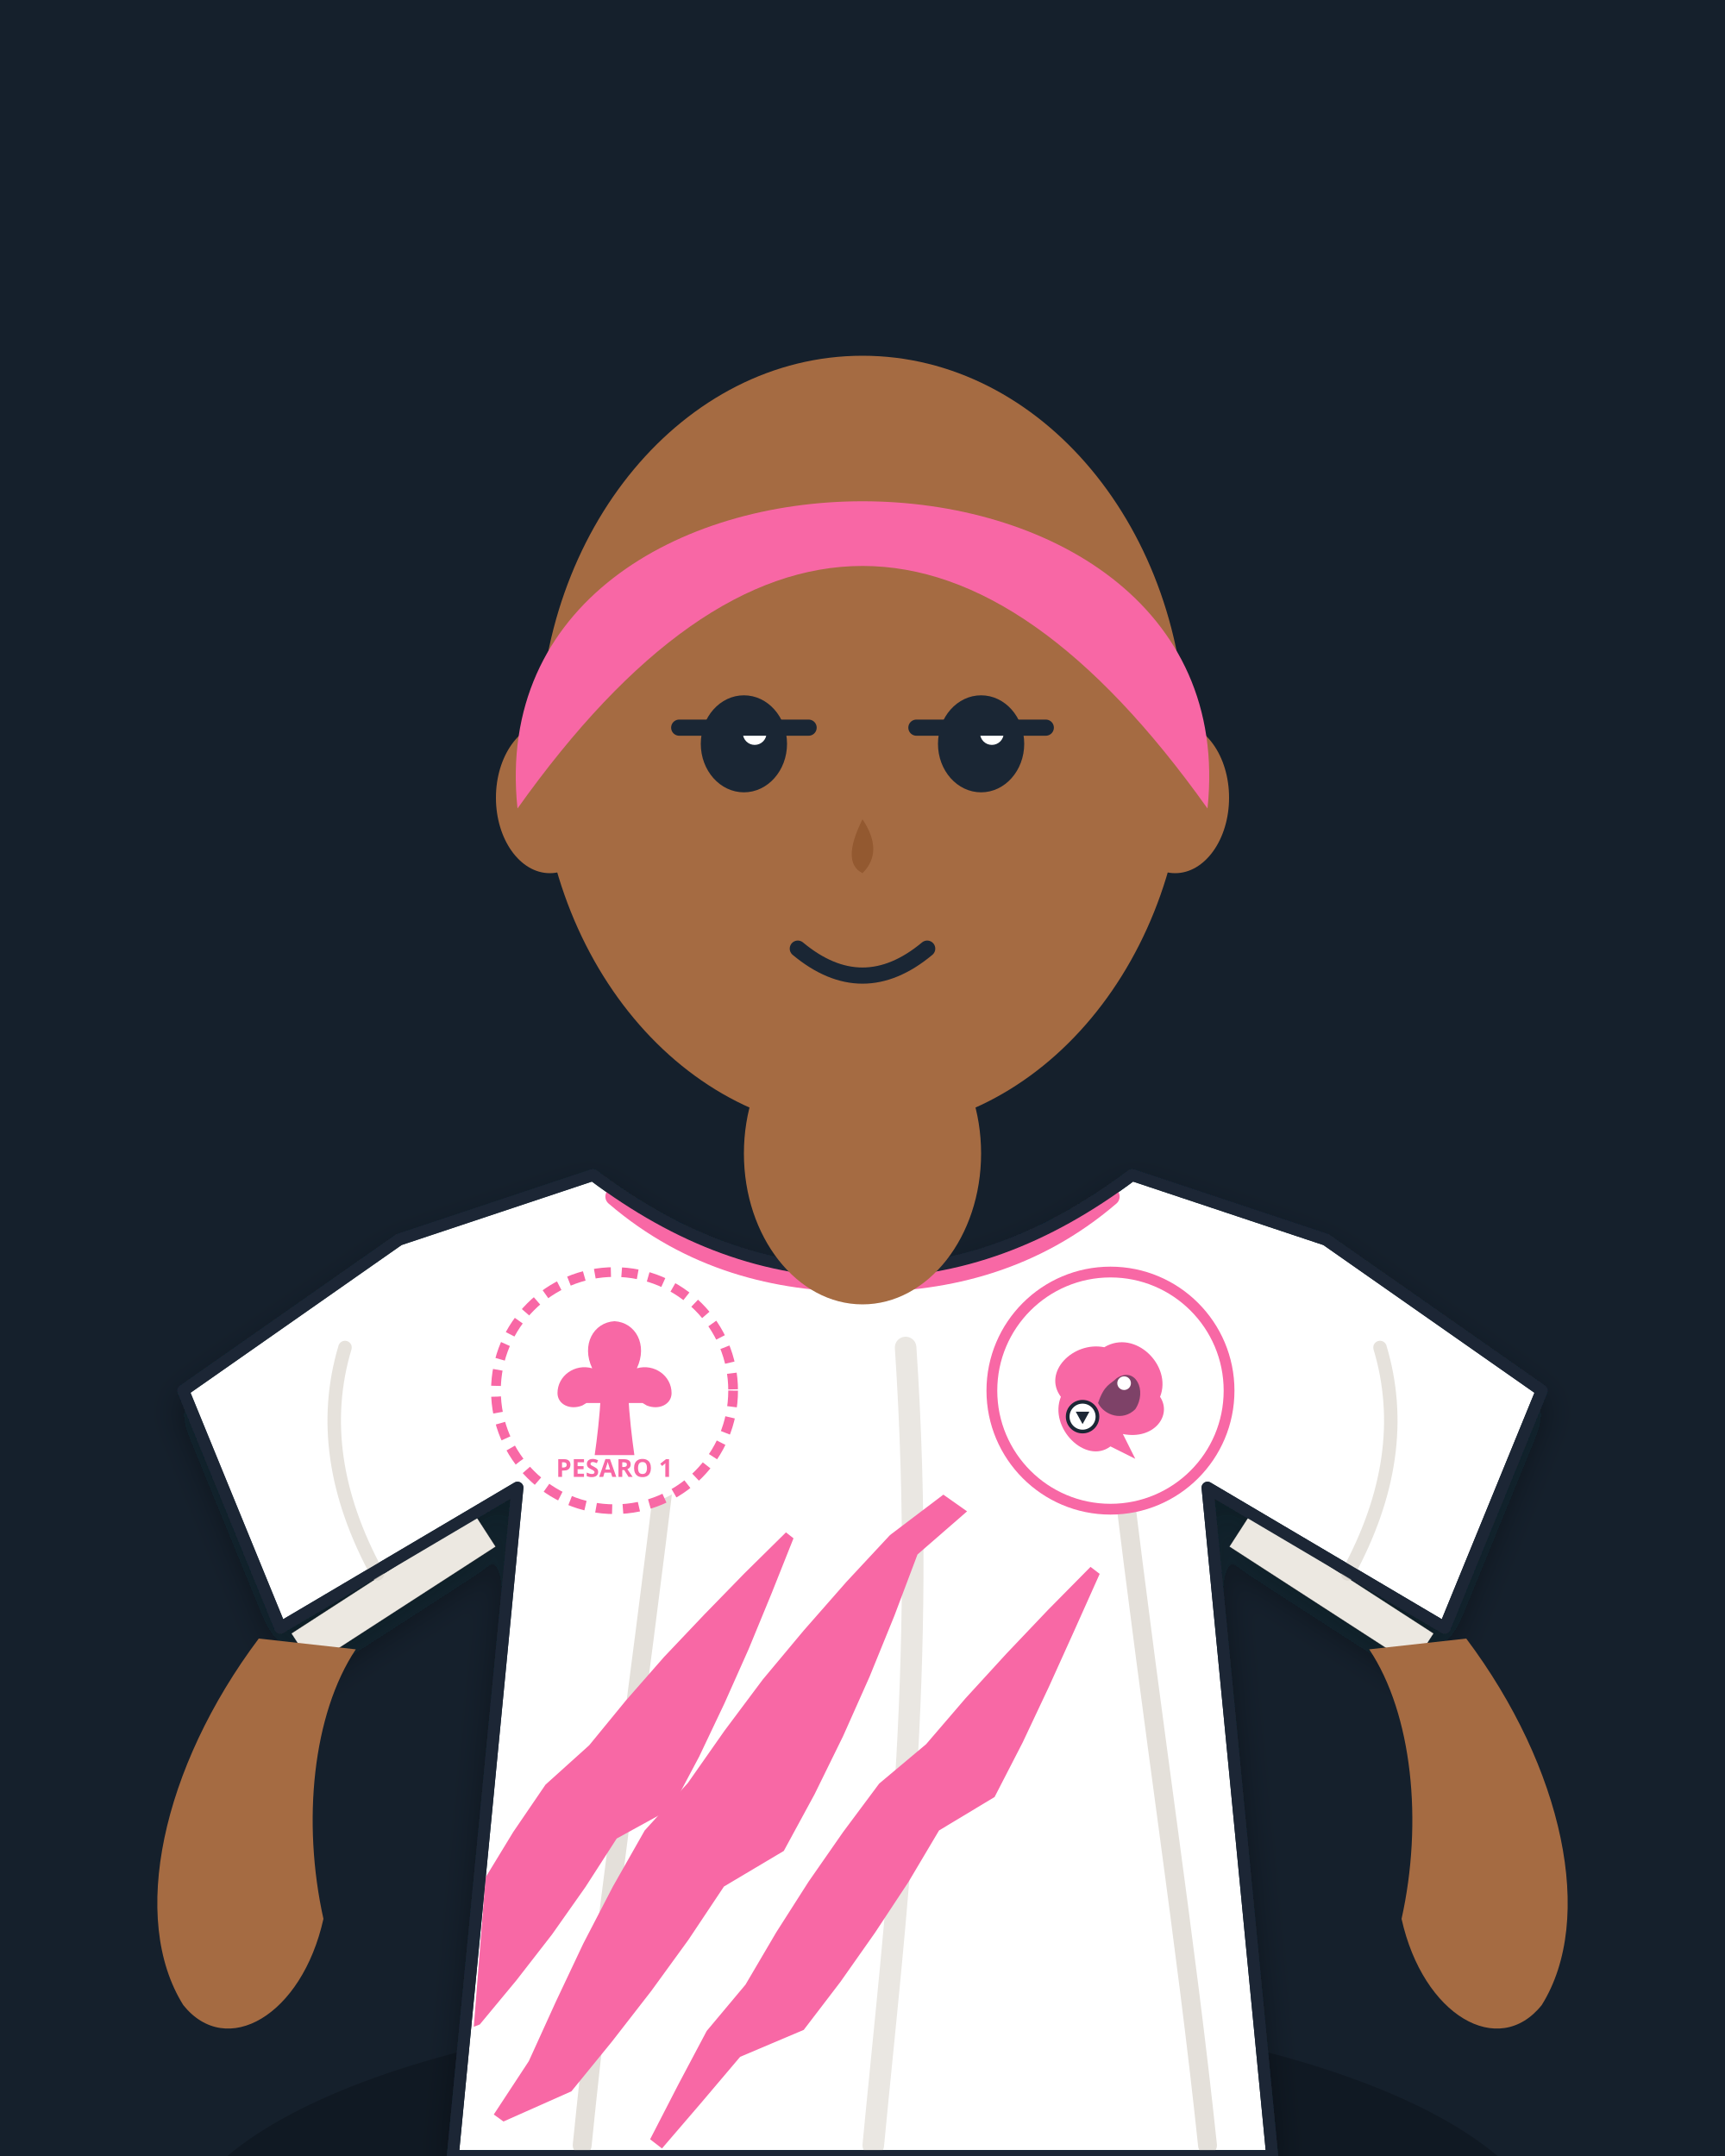
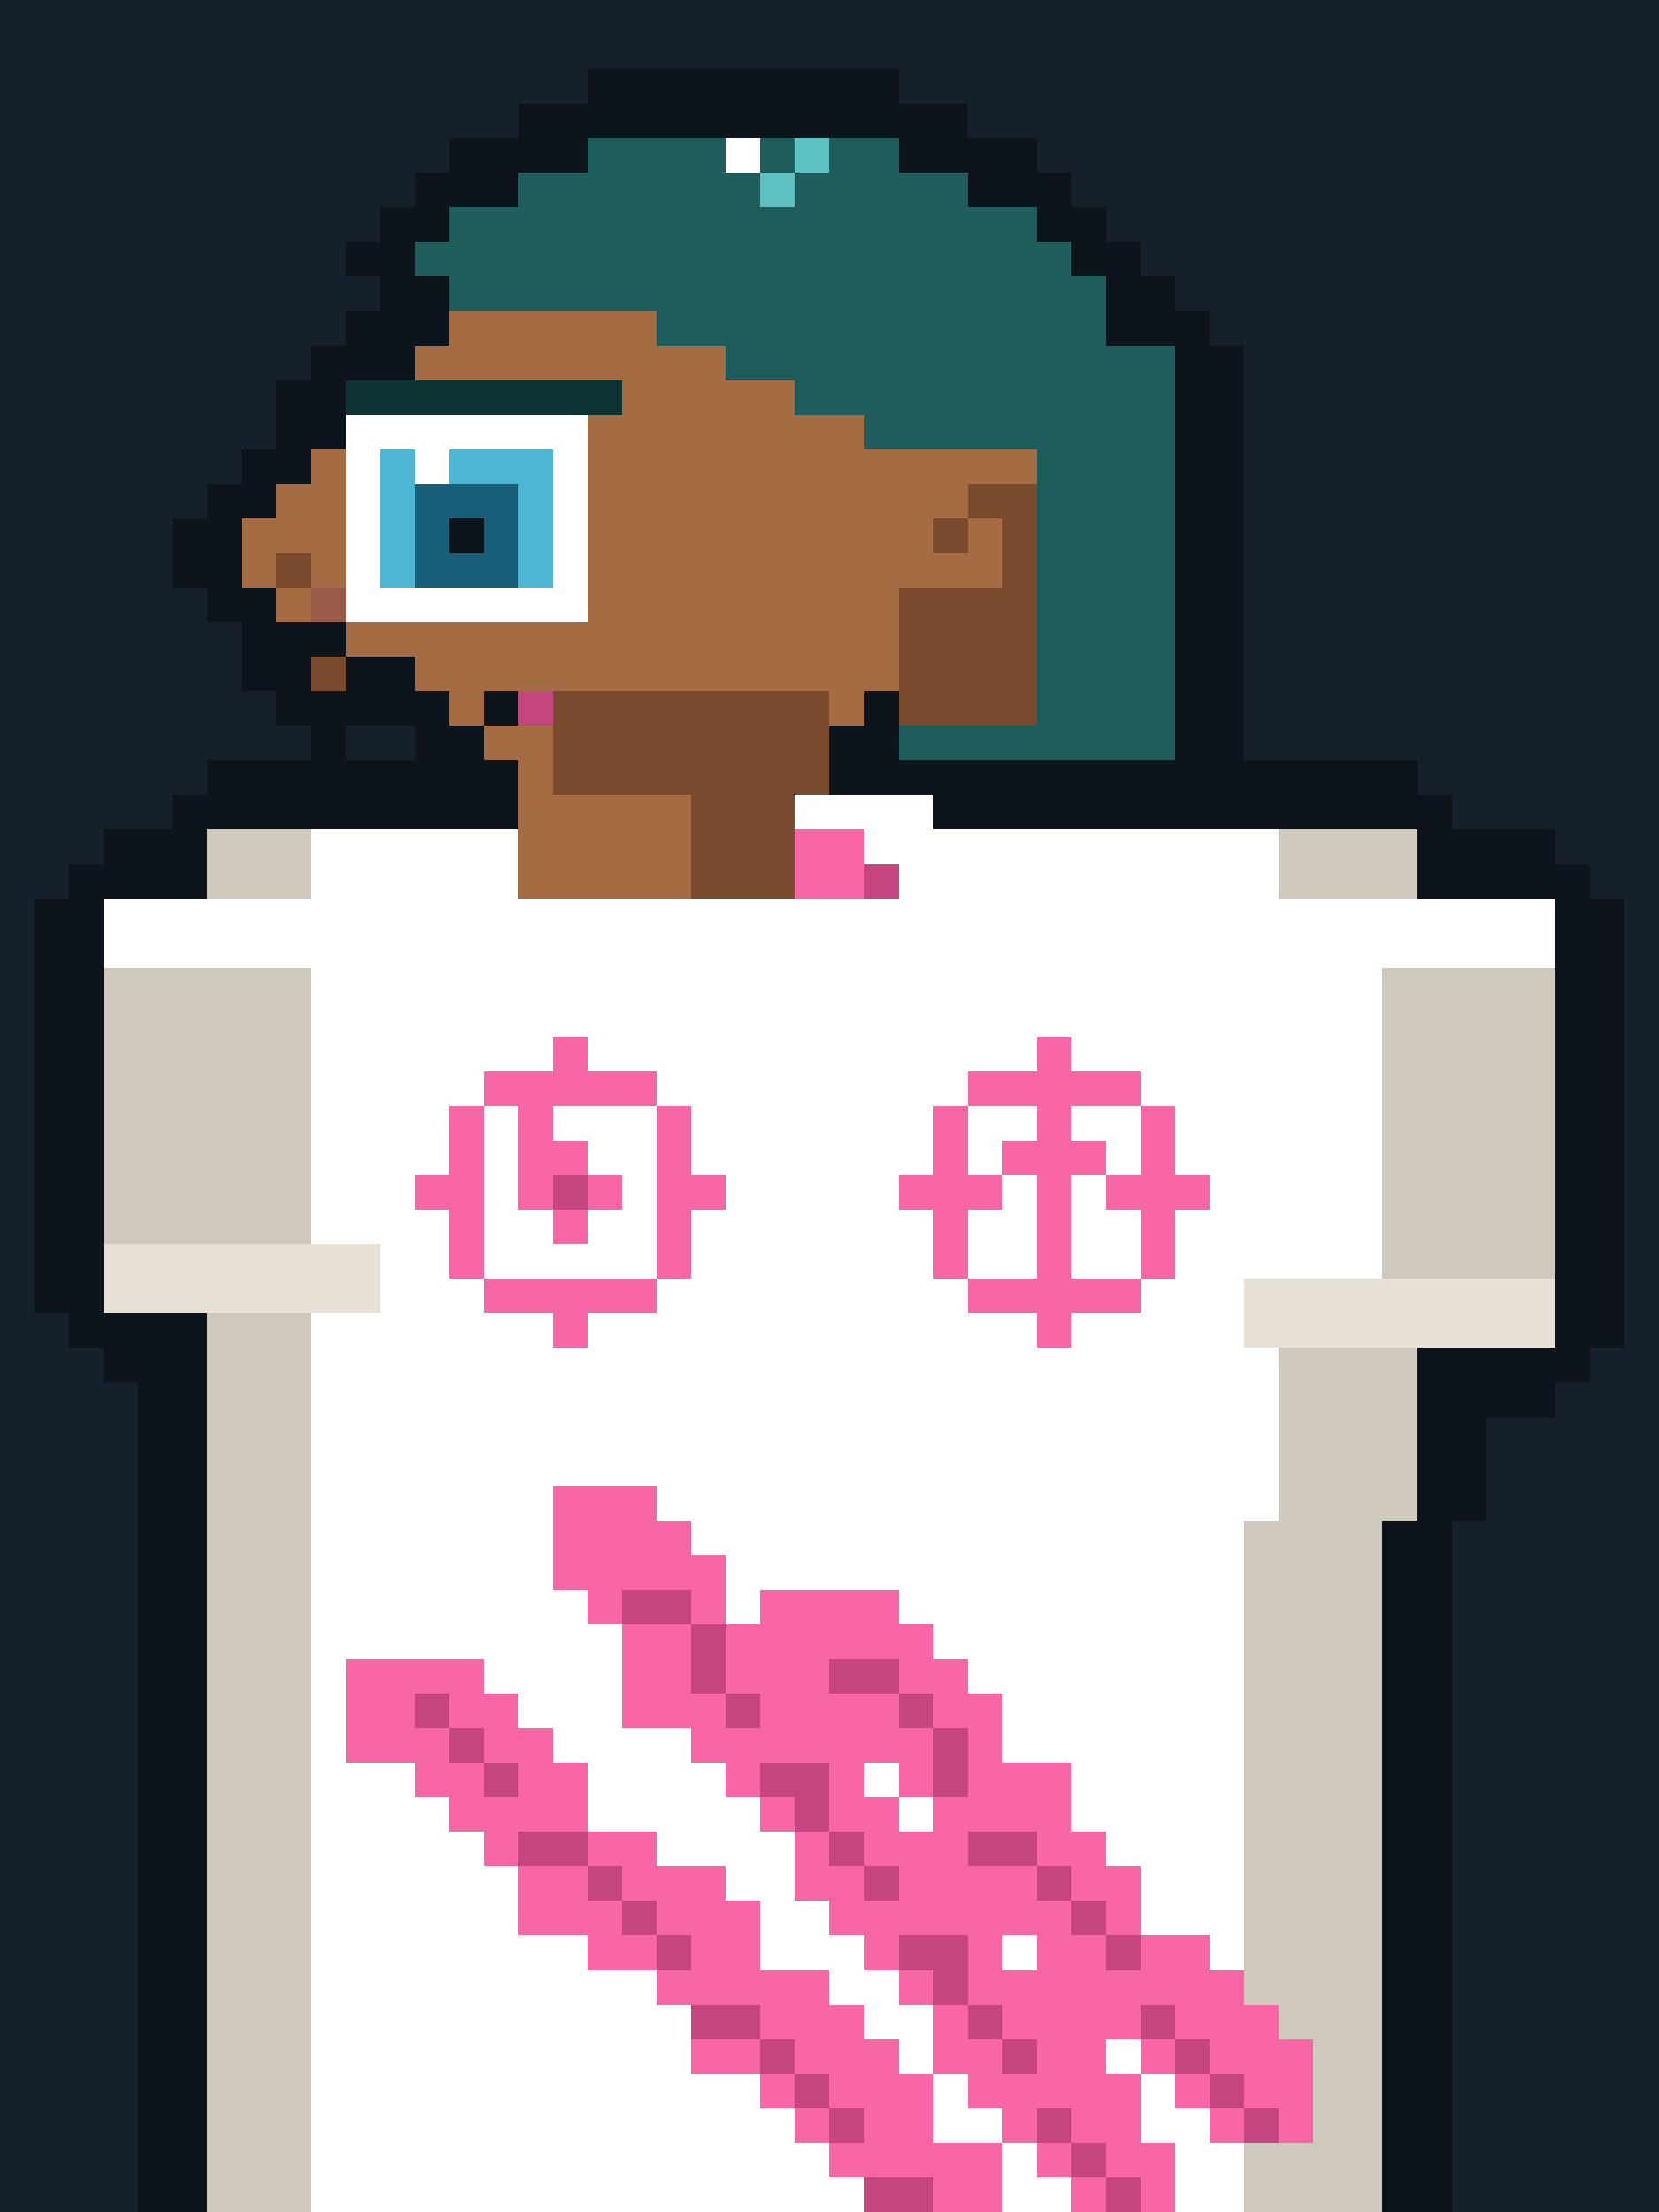
- <svg xmlns="http://www.w3.org/2000/svg" viewBox="0 0 320 400" width="320" height="400" role="img" aria-label="">
-   <defs>
-     <clipPath id="p-federico-13-torso">
-       <path d="M98 248 C120 240 140 246 160 246 C180 246 200 240 222 248 L234 400 L86 400 Z" />
-     </clipPath>
-     <linearGradient id="p-federico-13-shine" x1="0" y1="0" x2="1" y2="1">
-       <stop offset="0" stop-color="#ffffff" stop-opacity="0.28" />
-       <stop offset="0.45" stop-color="#ffffff" stop-opacity="0" />
-     </linearGradient>
-     <filter id="p-federico-13-soft" x="-10%" y="-10%" width="120%" height="120%">
-       <feDropShadow dx="0" dy="3" stdDeviation="3" flood-color="#0d141c" flood-opacity="0.35" />
-     </filter>
-   </defs>
-   <rect width="320" height="400" fill="#15202c" />
-   <ellipse cx="160" cy="418" rx="128" ry="46" fill="#0d141c" opacity="0.55" />
-   <g id="kit-body" filter="url(#p-federico-13-soft)">
-     <path d="M110 218 C126 230 142 236 160 236 C178 236 194 230 210 218 L246 230 L286 258 L268 302 L224 276 L236 400 L84 400 L96 276 L52 302 L34 258 L74 230 Z" fill="#ffffff" stroke="#1a2634" stroke-width="2.2" stroke-linejoin="round" />
-     <path d="M110 218 C126 230 142 236 160 236 C178 236 194 230 210 218 L246 230 L286 258 L268 302 L224 276 L236 400 L84 400 L96 276 L52 302 L34 258 L74 230 Z" fill="url(#p-federico-13-shine)" />
-     <path d="M56 306 L90 284" fill="none" stroke="#ece8e1" stroke-width="7" stroke-linecap="butt" />
-     <path d="M264 306 L230 284" fill="none" stroke="#ece8e1" stroke-width="7" stroke-linecap="butt" />
-     <path d="M114 222 C128 234 144 238 160 238 C176 238 192 234 206 222" fill="none" stroke="#f867a5" stroke-width="3.4" stroke-linecap="round" />
-     <path d="M124 268 C118 318 112 358 108 398" fill="none" stroke="#d8d3ca" stroke-width="3.5" stroke-linecap="round" opacity="0.7" />
-     <path d="M168 250 C172 310 166 356 162 398" fill="none" stroke="#d8d3ca" stroke-width="4" stroke-linecap="round" opacity="0.55" />
-     <path d="M208 272 C214 322 220 360 224 398" fill="none" stroke="#d8d3ca" stroke-width="3.5" stroke-linecap="round" opacity="0.7" />
-     <path d="M64 250 Q58 270 70 292" fill="none" stroke="#d8d3ca" stroke-width="2.5" stroke-linecap="round" opacity="0.65" />
-     <path d="M256 250 Q262 270 250 292" fill="none" stroke="#d8d3ca" stroke-width="2.5" stroke-linecap="round" opacity="0.65" />
-     <g clip-path="url(#p-federico-13-torso)" id="claw-slashes" fill="#f867a5">
-       <path d="M70.1 388.1L77.2 380.1L89.0 375.6L95.8 367.4L102.4 358.9L108.6 350.1L114.4 341.1L124.6 335.5L129.7 325.9L134.4 316.0L138.9 305.9L143.1 295.7L147.2 285.4L145.8 284.3L138.1 291.9L130.6 299.6L123.2 307.4L116.1 315.5L109.3 323.8L101.2 331.1L95.2 339.9L89.6 349.1L84.3 358.5L79.3 368.2L72.8 376.7L68.1 386.6Z" />
-       <path d="M93.4 393.6L106.0 388.0L113.5 378.8L120.8 369.4L127.7 359.9L134.3 350.0L145.4 343.4L151.1 332.9L156.4 322.1L161.3 311.1L165.9 299.8L170.2 288.4L179.4 280.4L175.0 277.3L165.1 284.8L157.0 293.5L149.1 302.5L141.5 311.6L134.4 321.1L127.6 330.8L119.6 339.6L113.7 350.0L108.2 360.6L103.1 371.4L98.1 382.4L91.6 392.3Z" />
-       <path d="M122.8 398.6L130.1 390.1L137.3 381.6L149.1 376.6L155.9 367.7L162.3 358.6L168.5 349.2L174.2 339.6L184.5 333.4L189.7 323.3L194.6 312.9L199.3 302.5L204.0 292.0L202.3 290.7L194.4 298.7L186.7 306.8L179.1 315.1L171.8 323.6L163.1 330.9L156.4 339.9L150.0 349.1L144.0 358.5L138.3 368.2L131.1 376.8L125.8 386.8L120.6 396.9Z" />
-     </g>
-     <g id="badge-agesci" transform="translate(114 258)">
-       <circle r="22" fill="#ffffff" stroke="#f867a5" stroke-width="1.8" stroke-dasharray="3 2" />
-       <g transform="scale(1.15)">
-         <path fill="#f867a5" d="M0 -11.2 C3.4 -11 5.4 -7.4 3.6 -3.6 C6.4 -4.4 9.2 -2.4 9.2 0.4 C9.2 2.2 7.2 3.2 5.2 2.4 L2.2 0.6 C2.4 4.2 2.8 7.6 3.2 10.4 H-3.2 C-2.8 7.6 -2.4 4.2 -2.2 0.6 L-5.2 2.4 C-7.2 3.2 -9.2 2.2 -9.2 0.4 C-9.2 -2.4 -6.4 -4.4 -3.6 -3.6 C-5.4 -7.4 -3.4 -11 0 -11.2 Z M-5.6 0.2 H5.6 V2 H-5.6 Z" />
-       </g>
-       <text x="0" y="16" text-anchor="middle" font-size="4.6" font-family="ui-sans-serif, system-ui, sans-serif" font-weight="700" fill="#f867a5">PESARO 1</text>
-     </g>
-     <g id="badge-sacchos" transform="translate(206 258)">
-       <circle r="22" fill="#ffffff" stroke="#f867a5" stroke-width="2" />
-       <g transform="scale(1.15)">
-         <path fill="#f867a5" d="M-1 -7 C4 -10 10 -4 8 1 C10 4 7 8 2 7 L4 11 L0 9 C-4 12 -10 6 -8 1 C-11 -3 -6 -8 -1 -7 Z" />
-         <path fill="#1a2634" d="M1 -2 C4 -4 6 0 4 3 C2 5 -1 4 -2 2 C-1 -1 0 -1 1 -2 Z" opacity="0.55" />
-         <circle cx="2.2" cy="-1.2" r="1.1" fill="#ffffff" />
-         <circle cx="-4.5" cy="4.2" r="2.4" fill="#ffffff" stroke="#1a2634" stroke-width="0.6" />
-         <path fill="#1a2634" d="M-5.6 3.4 L-3.4 3.4 L-4.5 5.4 Z" />
-       </g>
-     </g>
-     <path d="M110 218 C126 230 142 236 160 236 C178 236 194 230 210 218 L246 230 L286 258 L268 302 L224 276 L236 400 L84 400 L96 276 L52 302 L34 258 L74 230 Z" fill="none" stroke="#1a2634" stroke-width="2.2" stroke-linejoin="round" />
+ <svg xmlns="http://www.w3.org/2000/svg" viewBox="0 0 48 64" width="384" height="512" shape-rendering="crispEdges" role="img" aria-label="">
+   <rect width="48" height="64" fill="#15202c" />
+   <g id="kit-body">
+     <rect x="17" y="2" width="9" height="1" fill="#0d141c" />
+     <rect x="15" y="3" width="13" height="1" fill="#0d141c" />
+     <rect x="13" y="4" width="4" height="1" fill="#0d141c" />
+     <rect x="17" y="4" width="4" height="1" fill="#1f5c5c" />
+     <rect x="21" y="4" width="1" height="1" fill="#ffffff" />
+     <rect x="22" y="4" width="1" height="1" fill="#1f5c5c" />
+     <rect x="23" y="4" width="1" height="1" fill="#5ec0c0" />
+     <rect x="24" y="4" width="2" height="1" fill="#1f5c5c" />
+     <rect x="26" y="4" width="4" height="1" fill="#0d141c" />
+     <rect x="12" y="5" width="3" height="1" fill="#0d141c" />
+     <rect x="15" y="5" width="7" height="1" fill="#1f5c5c" />
+     <rect x="22" y="5" width="1" height="1" fill="#5ec0c0" />
+     <rect x="23" y="5" width="5" height="1" fill="#1f5c5c" />
+     <rect x="28" y="5" width="3" height="1" fill="#0d141c" />
+     <rect x="11" y="6" width="2" height="1" fill="#0d141c" />
+     <rect x="13" y="6" width="17" height="1" fill="#1f5c5c" />
+     <rect x="30" y="6" width="2" height="1" fill="#0d141c" />
+     <rect x="10" y="7" width="2" height="1" fill="#0d141c" />
+     <rect x="12" y="7" width="19" height="1" fill="#1f5c5c" />
+     <rect x="31" y="7" width="2" height="1" fill="#0d141c" />
+     <rect x="11" y="8" width="2" height="1" fill="#0d141c" />
+     <rect x="13" y="8" width="19" height="1" fill="#1f5c5c" />
+     <rect x="32" y="8" width="2" height="1" fill="#0d141c" />
+     <rect x="10" y="9" width="3" height="1" fill="#0d141c" />
+     <rect x="13" y="9" width="6" height="1" fill="#a56b42" />
+     <rect x="19" y="9" width="13" height="1" fill="#1f5c5c" />
+     <rect x="32" y="9" width="3" height="1" fill="#0d141c" />
+     <rect x="9" y="10" width="3" height="1" fill="#0d141c" />
+     <rect x="12" y="10" width="9" height="1" fill="#a56b42" />
+     <rect x="21" y="10" width="13" height="1" fill="#1f5c5c" />
+     <rect x="34" y="10" width="2" height="1" fill="#0d141c" />
+     <rect x="8" y="11" width="2" height="1" fill="#0d141c" />
+     <rect x="10" y="11" width="8" height="1" fill="#0d3333" />
+     <rect x="18" y="11" width="5" height="1" fill="#a56b42" />
+     <rect x="23" y="11" width="11" height="1" fill="#1f5c5c" />
+     <rect x="34" y="11" width="2" height="1" fill="#0d141c" />
+     <rect x="8" y="12" width="2" height="1" fill="#0d141c" />
+     <rect x="10" y="12" width="7" height="1" fill="#ffffff" />
+     <rect x="17" y="12" width="8" height="1" fill="#a56b42" />
+     <rect x="25" y="12" width="9" height="1" fill="#1f5c5c" />
+     <rect x="34" y="12" width="2" height="1" fill="#0d141c" />
+     <rect x="7" y="13" width="2" height="1" fill="#0d141c" />
+     <rect x="9" y="13" width="1" height="1" fill="#a56b42" />
+     <rect x="10" y="13" width="1" height="1" fill="#ffffff" />
+     <rect x="11" y="13" width="1" height="1" fill="#4eb6d4" />
+     <rect x="12" y="13" width="1" height="1" fill="#ffffff" />
+     <rect x="13" y="13" width="3" height="1" fill="#4eb6d4" />
+     <rect x="16" y="13" width="1" height="1" fill="#ffffff" />
+     <rect x="17" y="13" width="13" height="1" fill="#a56b42" />
+     <rect x="30" y="13" width="4" height="1" fill="#1f5c5c" />
+     <rect x="34" y="13" width="2" height="1" fill="#0d141c" />
+     <rect x="6" y="14" width="2" height="1" fill="#0d141c" />
+     <rect x="8" y="14" width="2" height="1" fill="#a56b42" />
+     <rect x="10" y="14" width="1" height="1" fill="#ffffff" />
+     <rect x="11" y="14" width="1" height="1" fill="#4eb6d4" />
+     <rect x="12" y="14" width="3" height="1" fill="#1a5f7a" />
+     <rect x="15" y="14" width="1" height="1" fill="#4eb6d4" />
+     <rect x="16" y="14" width="1" height="1" fill="#ffffff" />
+     <rect x="17" y="14" width="11" height="1" fill="#a56b42" />
+     <rect x="28" y="14" width="2" height="1" fill="#7a4a2c" />
+     <rect x="30" y="14" width="4" height="1" fill="#1f5c5c" />
+     <rect x="34" y="14" width="2" height="1" fill="#0d141c" />
+     <rect x="5" y="15" width="2" height="1" fill="#0d141c" />
+     <rect x="7" y="15" width="3" height="1" fill="#a56b42" />
+     <rect x="10" y="15" width="1" height="1" fill="#ffffff" />
+     <rect x="11" y="15" width="1" height="1" fill="#4eb6d4" />
+     <rect x="12" y="15" width="1" height="1" fill="#1a5f7a" />
+     <rect x="13" y="15" width="1" height="1" fill="#0d141c" />
+     <rect x="14" y="15" width="1" height="1" fill="#1a5f7a" />
+     <rect x="15" y="15" width="1" height="1" fill="#4eb6d4" />
+     <rect x="16" y="15" width="1" height="1" fill="#ffffff" />
+     <rect x="17" y="15" width="10" height="1" fill="#a56b42" />
+     <rect x="27" y="15" width="1" height="1" fill="#7a4a2c" />
+     <rect x="28" y="15" width="1" height="1" fill="#a56b42" />
+     <rect x="29" y="15" width="1" height="1" fill="#7a4a2c" />
+     <rect x="30" y="15" width="4" height="1" fill="#1f5c5c" />
+     <rect x="34" y="15" width="2" height="1" fill="#0d141c" />
+     <rect x="5" y="16" width="2" height="1" fill="#0d141c" />
+     <rect x="7" y="16" width="1" height="1" fill="#a56b42" />
+     <rect x="8" y="16" width="1" height="1" fill="#7a4a2c" />
+     <rect x="9" y="16" width="1" height="1" fill="#a56b42" />
+     <rect x="10" y="16" width="1" height="1" fill="#ffffff" />
+     <rect x="11" y="16" width="1" height="1" fill="#4eb6d4" />
+     <rect x="12" y="16" width="3" height="1" fill="#1a5f7a" />
+     <rect x="15" y="16" width="1" height="1" fill="#4eb6d4" />
+     <rect x="16" y="16" width="1" height="1" fill="#ffffff" />
+     <rect x="17" y="16" width="12" height="1" fill="#a56b42" />
+     <rect x="29" y="16" width="1" height="1" fill="#7a4a2c" />
+     <rect x="30" y="16" width="4" height="1" fill="#1f5c5c" />
+     <rect x="34" y="16" width="2" height="1" fill="#0d141c" />
+     <rect x="6" y="17" width="2" height="1" fill="#0d141c" />
+     <rect x="8" y="17" width="1" height="1" fill="#a56b42" />
+     <rect x="9" y="17" width="1" height="1" fill="#9a5a48" />
+     <rect x="10" y="17" width="7" height="1" fill="#ffffff" />
+     <rect x="17" y="17" width="9" height="1" fill="#a56b42" />
+     <rect x="26" y="17" width="4" height="1" fill="#7a4a2c" />
+     <rect x="30" y="17" width="4" height="1" fill="#1f5c5c" />
+     <rect x="34" y="17" width="2" height="1" fill="#0d141c" />
+     <rect x="7" y="18" width="3" height="1" fill="#0d141c" />
+     <rect x="10" y="18" width="16" height="1" fill="#a56b42" />
+     <rect x="26" y="18" width="4" height="1" fill="#7a4a2c" />
+     <rect x="30" y="18" width="4" height="1" fill="#1f5c5c" />
+     <rect x="34" y="18" width="2" height="1" fill="#0d141c" />
+     <rect x="7" y="19" width="2" height="1" fill="#0d141c" />
+     <rect x="9" y="19" width="1" height="1" fill="#7a4a2c" />
+     <rect x="10" y="19" width="2" height="1" fill="#0d141c" />
+     <rect x="12" y="19" width="14" height="1" fill="#a56b42" />
+     <rect x="26" y="19" width="4" height="1" fill="#7a4a2c" />
+     <rect x="30" y="19" width="4" height="1" fill="#1f5c5c" />
+     <rect x="34" y="19" width="2" height="1" fill="#0d141c" />
+     <rect x="8" y="20" width="5" height="1" fill="#0d141c" />
+     <rect x="13" y="20" width="1" height="1" fill="#a56b42" />
+     <rect x="14" y="20" width="1" height="1" fill="#0d141c" />
+     <rect x="15" y="20" width="1" height="1" fill="#c44580" />
+     <rect x="16" y="20" width="8" height="1" fill="#7a4a2c" />
+     <rect x="24" y="20" width="1" height="1" fill="#a56b42" />
+     <rect x="25" y="20" width="1" height="1" fill="#0d141c" />
+     <rect x="26" y="20" width="4" height="1" fill="#7a4a2c" />
+     <rect x="30" y="20" width="4" height="1" fill="#1f5c5c" />
+     <rect x="34" y="20" width="2" height="1" fill="#0d141c" />
+     <rect x="9" y="21" width="1" height="1" fill="#0d141c" />
+     <rect x="12" y="21" width="2" height="1" fill="#0d141c" />
+     <rect x="14" y="21" width="2" height="1" fill="#a56b42" />
+     <rect x="16" y="21" width="8" height="1" fill="#7a4a2c" />
+     <rect x="24" y="21" width="2" height="1" fill="#0d141c" />
+     <rect x="26" y="21" width="8" height="1" fill="#1f5c5c" />
+     <rect x="34" y="21" width="2" height="1" fill="#0d141c" />
+     <rect x="6" y="22" width="9" height="1" fill="#0d141c" />
+     <rect x="15" y="22" width="1" height="1" fill="#a56b42" />
+     <rect x="16" y="22" width="8" height="1" fill="#7a4a2c" />
+     <rect x="24" y="22" width="17" height="1" fill="#0d141c" />
+     <rect x="5" y="23" width="10" height="1" fill="#0d141c" />
+     <rect x="15" y="23" width="5" height="1" fill="#a56b42" />
+     <rect x="20" y="23" width="3" height="1" fill="#7a4a2c" />
+     <rect x="23" y="23" width="4" height="1" fill="#ffffff" />
+     <rect x="27" y="23" width="15" height="1" fill="#0d141c" />
+     <rect x="3" y="24" width="3" height="1" fill="#0d141c" />
+     <rect x="6" y="24" width="3" height="1" fill="#cfc8bc" />
+     <rect x="9" y="24" width="6" height="1" fill="#ffffff" />
+     <rect x="15" y="24" width="5" height="1" fill="#a56b42" />
+     <rect x="20" y="24" width="3" height="1" fill="#7a4a2c" />
+     <rect x="23" y="24" width="2" height="1" fill="#f867a5" />
+     <rect x="25" y="24" width="12" height="1" fill="#ffffff" />
+     <rect x="37" y="24" width="4" height="1" fill="#cfc8bc" />
+     <rect x="41" y="24" width="4" height="1" fill="#0d141c" />
+     <rect x="2" y="25" width="4" height="1" fill="#0d141c" />
+     <rect x="6" y="25" width="3" height="1" fill="#cfc8bc" />
+     <rect x="9" y="25" width="6" height="1" fill="#ffffff" />
+     <rect x="15" y="25" width="5" height="1" fill="#a56b42" />
+     <rect x="20" y="25" width="3" height="1" fill="#7a4a2c" />
+     <rect x="23" y="25" width="2" height="1" fill="#f867a5" />
+     <rect x="25" y="25" width="1" height="1" fill="#c44580" />
+     <rect x="26" y="25" width="11" height="1" fill="#ffffff" />
+     <rect x="37" y="25" width="4" height="1" fill="#cfc8bc" />
+     <rect x="41" y="25" width="5" height="1" fill="#0d141c" />
+     <rect x="1" y="26" width="2" height="1" fill="#0d141c" />
+     <rect x="3" y="26" width="42" height="1" fill="#ffffff" />
+     <rect x="45" y="26" width="2" height="1" fill="#0d141c" />
+     <rect x="1" y="27" width="2" height="1" fill="#0d141c" />
+     <rect x="3" y="27" width="42" height="1" fill="#ffffff" />
+     <rect x="45" y="27" width="2" height="1" fill="#0d141c" />
+     <rect x="1" y="28" width="2" height="1" fill="#0d141c" />
+     <rect x="3" y="28" width="6" height="1" fill="#cfc8bc" />
+     <rect x="9" y="28" width="31" height="1" fill="#ffffff" />
+     <rect x="40" y="28" width="5" height="1" fill="#cfc8bc" />
+     <rect x="45" y="28" width="2" height="1" fill="#0d141c" />
+     <rect x="1" y="29" width="2" height="1" fill="#0d141c" />
+     <rect x="3" y="29" width="6" height="1" fill="#cfc8bc" />
+     <rect x="9" y="29" width="31" height="1" fill="#ffffff" />
+     <rect x="40" y="29" width="5" height="1" fill="#cfc8bc" />
+     <rect x="45" y="29" width="2" height="1" fill="#0d141c" />
+     <rect x="1" y="30" width="2" height="1" fill="#0d141c" />
+     <rect x="3" y="30" width="6" height="1" fill="#cfc8bc" />
+     <rect x="9" y="30" width="7" height="1" fill="#ffffff" />
+     <rect x="16" y="30" width="1" height="1" fill="#f867a5" />
+     <rect x="17" y="30" width="13" height="1" fill="#ffffff" />
+     <rect x="30" y="30" width="1" height="1" fill="#f867a5" />
+     <rect x="31" y="30" width="9" height="1" fill="#ffffff" />
+     <rect x="40" y="30" width="5" height="1" fill="#cfc8bc" />
+     <rect x="45" y="30" width="2" height="1" fill="#0d141c" />
+     <rect x="1" y="31" width="2" height="1" fill="#0d141c" />
+     <rect x="3" y="31" width="6" height="1" fill="#cfc8bc" />
+     <rect x="9" y="31" width="5" height="1" fill="#ffffff" />
+     <rect x="14" y="31" width="5" height="1" fill="#f867a5" />
+     <rect x="19" y="31" width="9" height="1" fill="#ffffff" />
+     <rect x="28" y="31" width="5" height="1" fill="#f867a5" />
+     <rect x="33" y="31" width="7" height="1" fill="#ffffff" />
+     <rect x="40" y="31" width="5" height="1" fill="#cfc8bc" />
+     <rect x="45" y="31" width="2" height="1" fill="#0d141c" />
+     <rect x="1" y="32" width="2" height="1" fill="#0d141c" />
+     <rect x="3" y="32" width="6" height="1" fill="#cfc8bc" />
+     <rect x="9" y="32" width="4" height="1" fill="#ffffff" />
+     <rect x="13" y="32" width="1" height="1" fill="#f867a5" />
+     <rect x="14" y="32" width="1" height="1" fill="#ffffff" />
+     <rect x="15" y="32" width="1" height="1" fill="#f867a5" />
+     <rect x="16" y="32" width="3" height="1" fill="#ffffff" />
+     <rect x="19" y="32" width="1" height="1" fill="#f867a5" />
+     <rect x="20" y="32" width="7" height="1" fill="#ffffff" />
+     <rect x="27" y="32" width="1" height="1" fill="#f867a5" />
+     <rect x="28" y="32" width="2" height="1" fill="#ffffff" />
+     <rect x="30" y="32" width="1" height="1" fill="#f867a5" />
+     <rect x="31" y="32" width="2" height="1" fill="#ffffff" />
+     <rect x="33" y="32" width="1" height="1" fill="#f867a5" />
+     <rect x="34" y="32" width="6" height="1" fill="#ffffff" />
+     <rect x="40" y="32" width="5" height="1" fill="#cfc8bc" />
+     <rect x="45" y="32" width="2" height="1" fill="#0d141c" />
+     <rect x="1" y="33" width="2" height="1" fill="#0d141c" />
+     <rect x="3" y="33" width="6" height="1" fill="#cfc8bc" />
+     <rect x="9" y="33" width="4" height="1" fill="#ffffff" />
+     <rect x="13" y="33" width="1" height="1" fill="#f867a5" />
+     <rect x="14" y="33" width="1" height="1" fill="#ffffff" />
+     <rect x="15" y="33" width="2" height="1" fill="#f867a5" />
+     <rect x="17" y="33" width="2" height="1" fill="#ffffff" />
+     <rect x="19" y="33" width="1" height="1" fill="#f867a5" />
+     <rect x="20" y="33" width="7" height="1" fill="#ffffff" />
+     <rect x="27" y="33" width="1" height="1" fill="#f867a5" />
+     <rect x="28" y="33" width="1" height="1" fill="#ffffff" />
+     <rect x="29" y="33" width="3" height="1" fill="#f867a5" />
+     <rect x="32" y="33" width="1" height="1" fill="#ffffff" />
+     <rect x="33" y="33" width="1" height="1" fill="#f867a5" />
+     <rect x="34" y="33" width="6" height="1" fill="#ffffff" />
+     <rect x="40" y="33" width="5" height="1" fill="#cfc8bc" />
+     <rect x="45" y="33" width="2" height="1" fill="#0d141c" />
+     <rect x="1" y="34" width="2" height="1" fill="#0d141c" />
+     <rect x="3" y="34" width="6" height="1" fill="#cfc8bc" />
+     <rect x="9" y="34" width="3" height="1" fill="#ffffff" />
+     <rect x="12" y="34" width="2" height="1" fill="#f867a5" />
+     <rect x="14" y="34" width="1" height="1" fill="#ffffff" />
+     <rect x="15" y="34" width="1" height="1" fill="#f867a5" />
+     <rect x="16" y="34" width="1" height="1" fill="#c44580" />
+     <rect x="17" y="34" width="1" height="1" fill="#f867a5" />
+     <rect x="18" y="34" width="1" height="1" fill="#ffffff" />
+     <rect x="19" y="34" width="2" height="1" fill="#f867a5" />
+     <rect x="21" y="34" width="5" height="1" fill="#ffffff" />
+     <rect x="26" y="34" width="3" height="1" fill="#f867a5" />
+     <rect x="29" y="34" width="1" height="1" fill="#ffffff" />
+     <rect x="30" y="34" width="1" height="1" fill="#f867a5" />
+     <rect x="31" y="34" width="1" height="1" fill="#ffffff" />
+     <rect x="32" y="34" width="3" height="1" fill="#f867a5" />
+     <rect x="35" y="34" width="5" height="1" fill="#ffffff" />
+     <rect x="40" y="34" width="5" height="1" fill="#cfc8bc" />
+     <rect x="45" y="34" width="2" height="1" fill="#0d141c" />
+     <rect x="1" y="35" width="2" height="1" fill="#0d141c" />
+     <rect x="3" y="35" width="6" height="1" fill="#cfc8bc" />
+     <rect x="9" y="35" width="4" height="1" fill="#ffffff" />
+     <rect x="13" y="35" width="1" height="1" fill="#f867a5" />
+     <rect x="14" y="35" width="2" height="1" fill="#ffffff" />
+     <rect x="16" y="35" width="1" height="1" fill="#f867a5" />
+     <rect x="17" y="35" width="2" height="1" fill="#ffffff" />
+     <rect x="19" y="35" width="1" height="1" fill="#f867a5" />
+     <rect x="20" y="35" width="7" height="1" fill="#ffffff" />
+     <rect x="27" y="35" width="1" height="1" fill="#f867a5" />
+     <rect x="28" y="35" width="2" height="1" fill="#ffffff" />
+     <rect x="30" y="35" width="1" height="1" fill="#f867a5" />
+     <rect x="31" y="35" width="2" height="1" fill="#ffffff" />
+     <rect x="33" y="35" width="1" height="1" fill="#f867a5" />
+     <rect x="34" y="35" width="6" height="1" fill="#ffffff" />
+     <rect x="40" y="35" width="5" height="1" fill="#cfc8bc" />
+     <rect x="45" y="35" width="2" height="1" fill="#0d141c" />
+     <rect x="1" y="36" width="2" height="1" fill="#0d141c" />
+     <rect x="3" y="36" width="8" height="1" fill="#e6e0d6" />
+     <rect x="11" y="36" width="2" height="1" fill="#ffffff" />
+     <rect x="13" y="36" width="1" height="1" fill="#f867a5" />
+     <rect x="14" y="36" width="5" height="1" fill="#ffffff" />
+     <rect x="19" y="36" width="1" height="1" fill="#f867a5" />
+     <rect x="20" y="36" width="7" height="1" fill="#ffffff" />
+     <rect x="27" y="36" width="1" height="1" fill="#f867a5" />
+     <rect x="28" y="36" width="2" height="1" fill="#ffffff" />
+     <rect x="30" y="36" width="1" height="1" fill="#f867a5" />
+     <rect x="31" y="36" width="2" height="1" fill="#ffffff" />
+     <rect x="33" y="36" width="1" height="1" fill="#f867a5" />
+     <rect x="34" y="36" width="6" height="1" fill="#ffffff" />
+     <rect x="40" y="36" width="5" height="1" fill="#cfc8bc" />
+     <rect x="45" y="36" width="2" height="1" fill="#0d141c" />
+     <rect x="1" y="37" width="2" height="1" fill="#0d141c" />
+     <rect x="3" y="37" width="8" height="1" fill="#e6e0d6" />
+     <rect x="11" y="37" width="3" height="1" fill="#ffffff" />
+     <rect x="14" y="37" width="5" height="1" fill="#f867a5" />
+     <rect x="19" y="37" width="9" height="1" fill="#ffffff" />
+     <rect x="28" y="37" width="5" height="1" fill="#f867a5" />
+     <rect x="33" y="37" width="3" height="1" fill="#ffffff" />
+     <rect x="36" y="37" width="9" height="1" fill="#e6e0d6" />
+     <rect x="45" y="37" width="2" height="1" fill="#0d141c" />
+     <rect x="2" y="38" width="4" height="1" fill="#0d141c" />
+     <rect x="6" y="38" width="3" height="1" fill="#cfc8bc" />
+     <rect x="9" y="38" width="7" height="1" fill="#ffffff" />
+     <rect x="16" y="38" width="1" height="1" fill="#f867a5" />
+     <rect x="17" y="38" width="13" height="1" fill="#ffffff" />
+     <rect x="30" y="38" width="1" height="1" fill="#f867a5" />
+     <rect x="31" y="38" width="5" height="1" fill="#ffffff" />
+     <rect x="36" y="38" width="9" height="1" fill="#e6e0d6" />
+     <rect x="45" y="38" width="2" height="1" fill="#0d141c" />
+     <rect x="3" y="39" width="3" height="1" fill="#0d141c" />
+     <rect x="6" y="39" width="3" height="1" fill="#cfc8bc" />
+     <rect x="9" y="39" width="28" height="1" fill="#ffffff" />
+     <rect x="37" y="39" width="4" height="1" fill="#cfc8bc" />
+     <rect x="41" y="39" width="5" height="1" fill="#0d141c" />
+     <rect x="4" y="40" width="2" height="1" fill="#0d141c" />
+     <rect x="6" y="40" width="3" height="1" fill="#cfc8bc" />
+     <rect x="9" y="40" width="28" height="1" fill="#ffffff" />
+     <rect x="37" y="40" width="4" height="1" fill="#cfc8bc" />
+     <rect x="41" y="40" width="4" height="1" fill="#0d141c" />
+     <rect x="4" y="41" width="2" height="1" fill="#0d141c" />
+     <rect x="6" y="41" width="3" height="1" fill="#cfc8bc" />
+     <rect x="9" y="41" width="28" height="1" fill="#ffffff" />
+     <rect x="37" y="41" width="4" height="1" fill="#cfc8bc" />
+     <rect x="41" y="41" width="2" height="1" fill="#0d141c" />
+     <rect x="4" y="42" width="2" height="1" fill="#0d141c" />
+     <rect x="6" y="42" width="3" height="1" fill="#cfc8bc" />
+     <rect x="9" y="42" width="28" height="1" fill="#ffffff" />
+     <rect x="37" y="42" width="4" height="1" fill="#cfc8bc" />
+     <rect x="41" y="42" width="2" height="1" fill="#0d141c" />
+     <rect x="4" y="43" width="2" height="1" fill="#0d141c" />
+     <rect x="6" y="43" width="3" height="1" fill="#cfc8bc" />
+     <rect x="9" y="43" width="7" height="1" fill="#ffffff" />
+     <rect x="16" y="43" width="3" height="1" fill="#f867a5" />
+     <rect x="19" y="43" width="18" height="1" fill="#ffffff" />
+     <rect x="37" y="43" width="4" height="1" fill="#cfc8bc" />
+     <rect x="41" y="43" width="2" height="1" fill="#0d141c" />
+     <rect x="4" y="44" width="2" height="1" fill="#0d141c" />
+     <rect x="6" y="44" width="3" height="1" fill="#cfc8bc" />
+     <rect x="9" y="44" width="7" height="1" fill="#ffffff" />
+     <rect x="16" y="44" width="4" height="1" fill="#f867a5" />
+     <rect x="20" y="44" width="16" height="1" fill="#ffffff" />
+     <rect x="36" y="44" width="4" height="1" fill="#cfc8bc" />
+     <rect x="40" y="44" width="2" height="1" fill="#0d141c" />
+     <rect x="4" y="45" width="2" height="1" fill="#0d141c" />
+     <rect x="6" y="45" width="3" height="1" fill="#cfc8bc" />
+     <rect x="9" y="45" width="7" height="1" fill="#ffffff" />
+     <rect x="16" y="45" width="5" height="1" fill="#f867a5" />
+     <rect x="21" y="45" width="15" height="1" fill="#ffffff" />
+     <rect x="36" y="45" width="4" height="1" fill="#cfc8bc" />
+     <rect x="40" y="45" width="2" height="1" fill="#0d141c" />
+     <rect x="4" y="46" width="2" height="1" fill="#0d141c" />
+     <rect x="6" y="46" width="3" height="1" fill="#cfc8bc" />
+     <rect x="9" y="46" width="8" height="1" fill="#ffffff" />
+     <rect x="17" y="46" width="1" height="1" fill="#f867a5" />
+     <rect x="18" y="46" width="2" height="1" fill="#c44580" />
+     <rect x="20" y="46" width="1" height="1" fill="#f867a5" />
+     <rect x="21" y="46" width="1" height="1" fill="#ffffff" />
+     <rect x="22" y="46" width="4" height="1" fill="#f867a5" />
+     <rect x="26" y="46" width="10" height="1" fill="#ffffff" />
+     <rect x="36" y="46" width="4" height="1" fill="#cfc8bc" />
+     <rect x="40" y="46" width="2" height="1" fill="#0d141c" />
+     <rect x="4" y="47" width="2" height="1" fill="#0d141c" />
+     <rect x="6" y="47" width="3" height="1" fill="#cfc8bc" />
+     <rect x="9" y="47" width="9" height="1" fill="#ffffff" />
+     <rect x="18" y="47" width="2" height="1" fill="#f867a5" />
+     <rect x="20" y="47" width="1" height="1" fill="#c44580" />
+     <rect x="21" y="47" width="6" height="1" fill="#f867a5" />
+     <rect x="27" y="47" width="9" height="1" fill="#ffffff" />
+     <rect x="36" y="47" width="4" height="1" fill="#cfc8bc" />
+     <rect x="40" y="47" width="2" height="1" fill="#0d141c" />
+     <rect x="4" y="48" width="2" height="1" fill="#0d141c" />
+     <rect x="6" y="48" width="3" height="1" fill="#cfc8bc" />
+     <rect x="9" y="48" width="1" height="1" fill="#ffffff" />
+     <rect x="10" y="48" width="4" height="1" fill="#f867a5" />
+     <rect x="14" y="48" width="4" height="1" fill="#ffffff" />
+     <rect x="18" y="48" width="2" height="1" fill="#f867a5" />
+     <rect x="20" y="48" width="1" height="1" fill="#c44580" />
+     <rect x="21" y="48" width="3" height="1" fill="#f867a5" />
+     <rect x="24" y="48" width="2" height="1" fill="#c44580" />
+     <rect x="26" y="48" width="2" height="1" fill="#f867a5" />
+     <rect x="28" y="48" width="8" height="1" fill="#ffffff" />
+     <rect x="36" y="48" width="4" height="1" fill="#cfc8bc" />
+     <rect x="40" y="48" width="2" height="1" fill="#0d141c" />
+     <rect x="4" y="49" width="2" height="1" fill="#0d141c" />
+     <rect x="6" y="49" width="3" height="1" fill="#cfc8bc" />
+     <rect x="9" y="49" width="1" height="1" fill="#ffffff" />
+     <rect x="10" y="49" width="2" height="1" fill="#f867a5" />
+     <rect x="12" y="49" width="1" height="1" fill="#c44580" />
+     <rect x="13" y="49" width="2" height="1" fill="#f867a5" />
+     <rect x="15" y="49" width="3" height="1" fill="#ffffff" />
+     <rect x="18" y="49" width="3" height="1" fill="#f867a5" />
+     <rect x="21" y="49" width="1" height="1" fill="#c44580" />
+     <rect x="22" y="49" width="4" height="1" fill="#f867a5" />
+     <rect x="26" y="49" width="1" height="1" fill="#c44580" />
+     <rect x="27" y="49" width="2" height="1" fill="#f867a5" />
+     <rect x="29" y="49" width="7" height="1" fill="#ffffff" />
+     <rect x="36" y="49" width="4" height="1" fill="#cfc8bc" />
+     <rect x="40" y="49" width="2" height="1" fill="#0d141c" />
+     <rect x="4" y="50" width="2" height="1" fill="#0d141c" />
+     <rect x="6" y="50" width="3" height="1" fill="#cfc8bc" />
+     <rect x="9" y="50" width="1" height="1" fill="#ffffff" />
+     <rect x="10" y="50" width="3" height="1" fill="#f867a5" />
+     <rect x="13" y="50" width="1" height="1" fill="#c44580" />
+     <rect x="14" y="50" width="2" height="1" fill="#f867a5" />
+     <rect x="16" y="50" width="4" height="1" fill="#ffffff" />
+     <rect x="20" y="50" width="7" height="1" fill="#f867a5" />
+     <rect x="27" y="50" width="1" height="1" fill="#c44580" />
+     <rect x="28" y="50" width="1" height="1" fill="#f867a5" />
+     <rect x="29" y="50" width="7" height="1" fill="#ffffff" />
+     <rect x="36" y="50" width="4" height="1" fill="#cfc8bc" />
+     <rect x="40" y="50" width="2" height="1" fill="#0d141c" />
+     <rect x="4" y="51" width="2" height="1" fill="#0d141c" />
+     <rect x="6" y="51" width="3" height="1" fill="#cfc8bc" />
+     <rect x="9" y="51" width="3" height="1" fill="#ffffff" />
+     <rect x="12" y="51" width="2" height="1" fill="#f867a5" />
+     <rect x="14" y="51" width="1" height="1" fill="#c44580" />
+     <rect x="15" y="51" width="2" height="1" fill="#f867a5" />
+     <rect x="17" y="51" width="4" height="1" fill="#ffffff" />
+     <rect x="21" y="51" width="1" height="1" fill="#f867a5" />
+     <rect x="22" y="51" width="2" height="1" fill="#c44580" />
+     <rect x="24" y="51" width="1" height="1" fill="#f867a5" />
+     <rect x="25" y="51" width="1" height="1" fill="#ffffff" />
+     <rect x="26" y="51" width="1" height="1" fill="#f867a5" />
+     <rect x="27" y="51" width="1" height="1" fill="#c44580" />
+     <rect x="28" y="51" width="3" height="1" fill="#f867a5" />
+     <rect x="31" y="51" width="5" height="1" fill="#ffffff" />
+     <rect x="36" y="51" width="4" height="1" fill="#cfc8bc" />
+     <rect x="40" y="51" width="2" height="1" fill="#0d141c" />
+     <rect x="4" y="52" width="2" height="1" fill="#0d141c" />
+     <rect x="6" y="52" width="3" height="1" fill="#cfc8bc" />
+     <rect x="9" y="52" width="4" height="1" fill="#ffffff" />
+     <rect x="13" y="52" width="4" height="1" fill="#f867a5" />
+     <rect x="17" y="52" width="5" height="1" fill="#ffffff" />
+     <rect x="22" y="52" width="1" height="1" fill="#f867a5" />
+     <rect x="23" y="52" width="1" height="1" fill="#c44580" />
+     <rect x="24" y="52" width="2" height="1" fill="#f867a5" />
+     <rect x="26" y="52" width="1" height="1" fill="#ffffff" />
+     <rect x="27" y="52" width="4" height="1" fill="#f867a5" />
+     <rect x="31" y="52" width="5" height="1" fill="#ffffff" />
+     <rect x="36" y="52" width="4" height="1" fill="#cfc8bc" />
+     <rect x="40" y="52" width="2" height="1" fill="#0d141c" />
+     <rect x="4" y="53" width="2" height="1" fill="#0d141c" />
+     <rect x="6" y="53" width="3" height="1" fill="#cfc8bc" />
+     <rect x="9" y="53" width="5" height="1" fill="#ffffff" />
+     <rect x="14" y="53" width="1" height="1" fill="#f867a5" />
+     <rect x="15" y="53" width="2" height="1" fill="#c44580" />
+     <rect x="17" y="53" width="2" height="1" fill="#f867a5" />
+     <rect x="19" y="53" width="4" height="1" fill="#ffffff" />
+     <rect x="23" y="53" width="1" height="1" fill="#f867a5" />
+     <rect x="24" y="53" width="1" height="1" fill="#c44580" />
+     <rect x="25" y="53" width="3" height="1" fill="#f867a5" />
+     <rect x="28" y="53" width="2" height="1" fill="#c44580" />
+     <rect x="30" y="53" width="2" height="1" fill="#f867a5" />
+     <rect x="32" y="53" width="4" height="1" fill="#ffffff" />
+     <rect x="36" y="53" width="4" height="1" fill="#cfc8bc" />
+     <rect x="40" y="53" width="2" height="1" fill="#0d141c" />
+     <rect x="4" y="54" width="2" height="1" fill="#0d141c" />
+     <rect x="6" y="54" width="3" height="1" fill="#cfc8bc" />
+     <rect x="9" y="54" width="6" height="1" fill="#ffffff" />
+     <rect x="15" y="54" width="2" height="1" fill="#f867a5" />
+     <rect x="17" y="54" width="1" height="1" fill="#c44580" />
+     <rect x="18" y="54" width="3" height="1" fill="#f867a5" />
+     <rect x="21" y="54" width="2" height="1" fill="#ffffff" />
+     <rect x="23" y="54" width="2" height="1" fill="#f867a5" />
+     <rect x="25" y="54" width="1" height="1" fill="#c44580" />
+     <rect x="26" y="54" width="4" height="1" fill="#f867a5" />
+     <rect x="30" y="54" width="1" height="1" fill="#c44580" />
+     <rect x="31" y="54" width="2" height="1" fill="#f867a5" />
+     <rect x="33" y="54" width="3" height="1" fill="#ffffff" />
+     <rect x="36" y="54" width="4" height="1" fill="#cfc8bc" />
+     <rect x="40" y="54" width="2" height="1" fill="#0d141c" />
+     <rect x="4" y="55" width="2" height="1" fill="#0d141c" />
+     <rect x="6" y="55" width="3" height="1" fill="#cfc8bc" />
+     <rect x="9" y="55" width="6" height="1" fill="#ffffff" />
+     <rect x="15" y="55" width="3" height="1" fill="#f867a5" />
+     <rect x="18" y="55" width="1" height="1" fill="#c44580" />
+     <rect x="19" y="55" width="3" height="1" fill="#f867a5" />
+     <rect x="22" y="55" width="2" height="1" fill="#ffffff" />
+     <rect x="24" y="55" width="7" height="1" fill="#f867a5" />
+     <rect x="31" y="55" width="1" height="1" fill="#c44580" />
+     <rect x="32" y="55" width="1" height="1" fill="#f867a5" />
+     <rect x="33" y="55" width="3" height="1" fill="#ffffff" />
+     <rect x="36" y="55" width="4" height="1" fill="#cfc8bc" />
+     <rect x="40" y="55" width="2" height="1" fill="#0d141c" />
+     <rect x="4" y="56" width="2" height="1" fill="#0d141c" />
+     <rect x="6" y="56" width="3" height="1" fill="#cfc8bc" />
+     <rect x="9" y="56" width="8" height="1" fill="#ffffff" />
+     <rect x="17" y="56" width="2" height="1" fill="#f867a5" />
+     <rect x="19" y="56" width="1" height="1" fill="#c44580" />
+     <rect x="20" y="56" width="2" height="1" fill="#f867a5" />
+     <rect x="22" y="56" width="3" height="1" fill="#ffffff" />
+     <rect x="25" y="56" width="1" height="1" fill="#f867a5" />
+     <rect x="26" y="56" width="2" height="1" fill="#c44580" />
+     <rect x="28" y="56" width="1" height="1" fill="#f867a5" />
+     <rect x="29" y="56" width="1" height="1" fill="#ffffff" />
+     <rect x="30" y="56" width="2" height="1" fill="#f867a5" />
+     <rect x="32" y="56" width="1" height="1" fill="#c44580" />
+     <rect x="33" y="56" width="2" height="1" fill="#f867a5" />
+     <rect x="35" y="56" width="1" height="1" fill="#ffffff" />
+     <rect x="36" y="56" width="4" height="1" fill="#cfc8bc" />
+     <rect x="40" y="56" width="2" height="1" fill="#0d141c" />
+     <rect x="4" y="57" width="2" height="1" fill="#0d141c" />
+     <rect x="6" y="57" width="3" height="1" fill="#cfc8bc" />
+     <rect x="9" y="57" width="10" height="1" fill="#ffffff" />
+     <rect x="19" y="57" width="5" height="1" fill="#f867a5" />
+     <rect x="24" y="57" width="2" height="1" fill="#ffffff" />
+     <rect x="26" y="57" width="1" height="1" fill="#f867a5" />
+     <rect x="27" y="57" width="1" height="1" fill="#c44580" />
+     <rect x="28" y="57" width="8" height="1" fill="#f867a5" />
+     <rect x="36" y="57" width="4" height="1" fill="#cfc8bc" />
+     <rect x="40" y="57" width="2" height="1" fill="#0d141c" />
+     <rect x="4" y="58" width="2" height="1" fill="#0d141c" />
+     <rect x="6" y="58" width="3" height="1" fill="#cfc8bc" />
+     <rect x="9" y="58" width="11" height="1" fill="#ffffff" />
+     <rect x="20" y="58" width="2" height="1" fill="#c44580" />
+     <rect x="22" y="58" width="3" height="1" fill="#f867a5" />
+     <rect x="25" y="58" width="2" height="1" fill="#ffffff" />
+     <rect x="27" y="58" width="1" height="1" fill="#f867a5" />
+     <rect x="28" y="58" width="1" height="1" fill="#c44580" />
+     <rect x="29" y="58" width="4" height="1" fill="#f867a5" />
+     <rect x="33" y="58" width="1" height="1" fill="#c44580" />
+     <rect x="34" y="58" width="3" height="1" fill="#f867a5" />
+     <rect x="37" y="58" width="3" height="1" fill="#cfc8bc" />
+     <rect x="40" y="58" width="2" height="1" fill="#0d141c" />
+     <rect x="4" y="59" width="2" height="1" fill="#0d141c" />
+     <rect x="6" y="59" width="3" height="1" fill="#cfc8bc" />
+     <rect x="9" y="59" width="11" height="1" fill="#ffffff" />
+     <rect x="20" y="59" width="2" height="1" fill="#f867a5" />
+     <rect x="22" y="59" width="1" height="1" fill="#c44580" />
+     <rect x="23" y="59" width="3" height="1" fill="#f867a5" />
+     <rect x="26" y="59" width="1" height="1" fill="#ffffff" />
+     <rect x="27" y="59" width="2" height="1" fill="#f867a5" />
+     <rect x="29" y="59" width="1" height="1" fill="#c44580" />
+     <rect x="30" y="59" width="2" height="1" fill="#f867a5" />
+     <rect x="32" y="59" width="1" height="1" fill="#ffffff" />
+     <rect x="33" y="59" width="1" height="1" fill="#f867a5" />
+     <rect x="34" y="59" width="1" height="1" fill="#c44580" />
+     <rect x="35" y="59" width="3" height="1" fill="#f867a5" />
+     <rect x="38" y="59" width="2" height="1" fill="#cfc8bc" />
+     <rect x="40" y="59" width="2" height="1" fill="#0d141c" />
+     <rect x="4" y="60" width="2" height="1" fill="#0d141c" />
+     <rect x="6" y="60" width="3" height="1" fill="#cfc8bc" />
+     <rect x="9" y="60" width="13" height="1" fill="#ffffff" />
+     <rect x="22" y="60" width="1" height="1" fill="#f867a5" />
+     <rect x="23" y="60" width="1" height="1" fill="#c44580" />
+     <rect x="24" y="60" width="3" height="1" fill="#f867a5" />
+     <rect x="27" y="60" width="1" height="1" fill="#ffffff" />
+     <rect x="28" y="60" width="5" height="1" fill="#f867a5" />
+     <rect x="33" y="60" width="1" height="1" fill="#ffffff" />
+     <rect x="34" y="60" width="1" height="1" fill="#f867a5" />
+     <rect x="35" y="60" width="1" height="1" fill="#c44580" />
+     <rect x="36" y="60" width="2" height="1" fill="#f867a5" />
+     <rect x="38" y="60" width="2" height="1" fill="#cfc8bc" />
+     <rect x="40" y="60" width="2" height="1" fill="#0d141c" />
+     <rect x="4" y="61" width="2" height="1" fill="#0d141c" />
+     <rect x="6" y="61" width="3" height="1" fill="#cfc8bc" />
+     <rect x="9" y="61" width="14" height="1" fill="#ffffff" />
+     <rect x="23" y="61" width="1" height="1" fill="#f867a5" />
+     <rect x="24" y="61" width="1" height="1" fill="#c44580" />
+     <rect x="25" y="61" width="2" height="1" fill="#f867a5" />
+     <rect x="27" y="61" width="2" height="1" fill="#ffffff" />
+     <rect x="29" y="61" width="1" height="1" fill="#f867a5" />
+     <rect x="30" y="61" width="1" height="1" fill="#c44580" />
+     <rect x="31" y="61" width="2" height="1" fill="#f867a5" />
+     <rect x="33" y="61" width="2" height="1" fill="#ffffff" />
+     <rect x="35" y="61" width="1" height="1" fill="#f867a5" />
+     <rect x="36" y="61" width="1" height="1" fill="#c44580" />
+     <rect x="37" y="61" width="1" height="1" fill="#f867a5" />
+     <rect x="38" y="61" width="2" height="1" fill="#cfc8bc" />
+     <rect x="40" y="61" width="2" height="1" fill="#0d141c" />
+     <rect x="4" y="62" width="2" height="1" fill="#0d141c" />
+     <rect x="6" y="62" width="3" height="1" fill="#cfc8bc" />
+     <rect x="9" y="62" width="15" height="1" fill="#ffffff" />
+     <rect x="24" y="62" width="5" height="1" fill="#f867a5" />
+     <rect x="29" y="62" width="1" height="1" fill="#ffffff" />
+     <rect x="30" y="62" width="1" height="1" fill="#f867a5" />
+     <rect x="31" y="62" width="1" height="1" fill="#c44580" />
+     <rect x="32" y="62" width="2" height="1" fill="#f867a5" />
+     <rect x="34" y="62" width="2" height="1" fill="#ffffff" />
+     <rect x="36" y="62" width="4" height="1" fill="#cfc8bc" />
+     <rect x="40" y="62" width="2" height="1" fill="#0d141c" />
+     <rect x="4" y="63" width="2" height="1" fill="#0d141c" />
+     <rect x="6" y="63" width="3" height="1" fill="#cfc8bc" />
+     <rect x="9" y="63" width="16" height="1" fill="#ffffff" />
+     <rect x="25" y="63" width="2" height="1" fill="#c44580" />
+     <rect x="27" y="63" width="2" height="1" fill="#f867a5" />
+     <rect x="29" y="63" width="2" height="1" fill="#ffffff" />
+     <rect x="31" y="63" width="1" height="1" fill="#f867a5" />
+     <rect x="32" y="63" width="1" height="1" fill="#c44580" />
+     <rect x="33" y="63" width="1" height="1" fill="#f867a5" />
+     <rect x="34" y="63" width="2" height="1" fill="#ffffff" />
+     <rect x="36" y="63" width="4" height="1" fill="#cfc8bc" />
+     <rect x="40" y="63" width="2" height="1" fill="#0d141c" />
  </g>
-   <path d="M48 304 C30 328 24 356 34 372 C42 382 56 374 60 356 C56 338 58 318 66 306 Z" fill="#a56b42" />
-   <path d="M272 304 C290 328 296 356 286 372 C278 382 264 374 260 356 C264 338 262 318 254 306 Z" fill="#a56b42" />
-   <ellipse cx="160" cy="214" rx="22" ry="28" fill="#a56b42" />
-   <ellipse cx="102" cy="148" rx="10" ry="14" fill="#a56b42" />
-   <ellipse cx="218" cy="148" rx="10" ry="14" fill="#a56b42" />
-   <ellipse cx="160" cy="138" rx="60" ry="72" fill="#a56b42" />
-   <ellipse cx="138" cy="138" rx="8" ry="9" fill="#1a2634" />
-   <ellipse cx="182" cy="138" rx="8" ry="9" fill="#1a2634" />
-   <circle cx="140" cy="136" r="2.2" fill="#ffffff" />
-   <circle cx="184" cy="136" r="2.2" fill="#ffffff" />
-   <path d="M150 135 H126" stroke="#1a2634" stroke-width="3" stroke-linecap="round" />
-   <path d="M170 135 H194" stroke="#1a2634" stroke-width="3" stroke-linecap="round" />
-   <path d="M160 152 q 4 6 0 10 q -4 -2 0 -10" fill="#935930" />
-   <path d="M148 176 Q160 186 172 176" fill="none" stroke="#1a2634" stroke-width="3" stroke-linecap="round" />
-   <path d="M96 150 C88 74 232 74 224 150 Q160 60 96 150 Z" fill="#f867a5" />
+   <g id="claw-slashes" />
+   <g id="badge-agesci" />
+   <g id="badge-sacchos" />
</svg>
